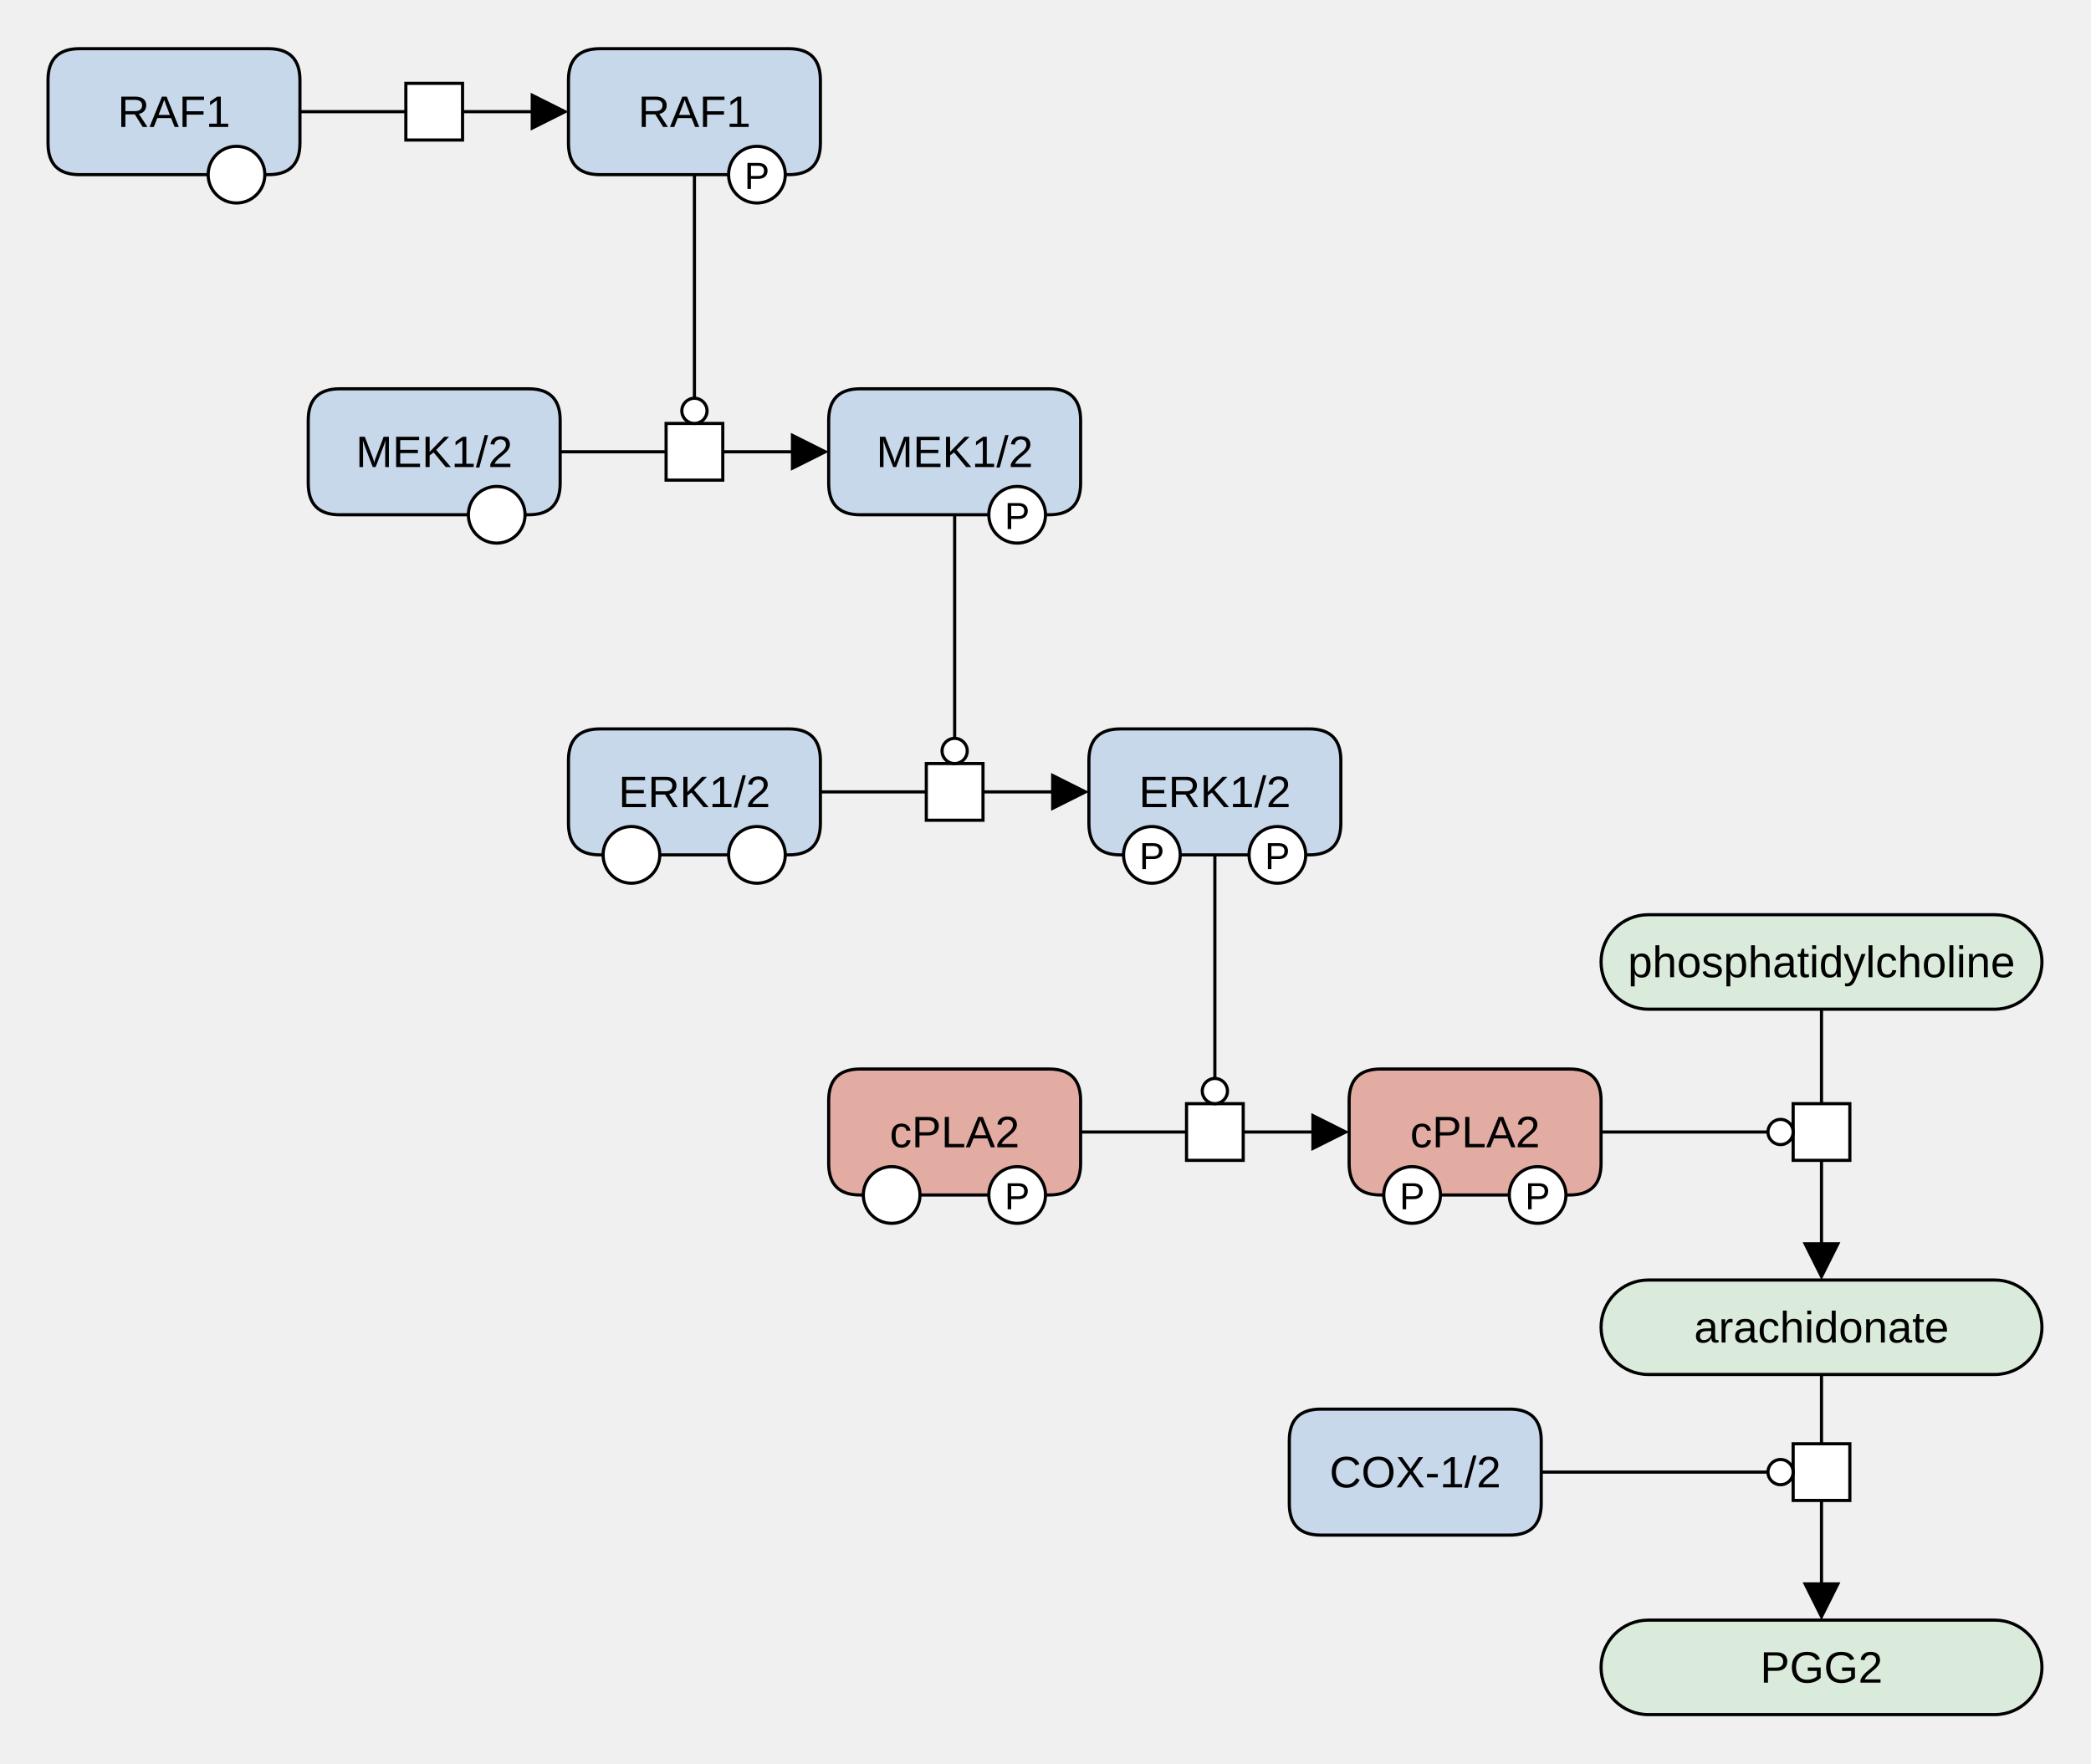
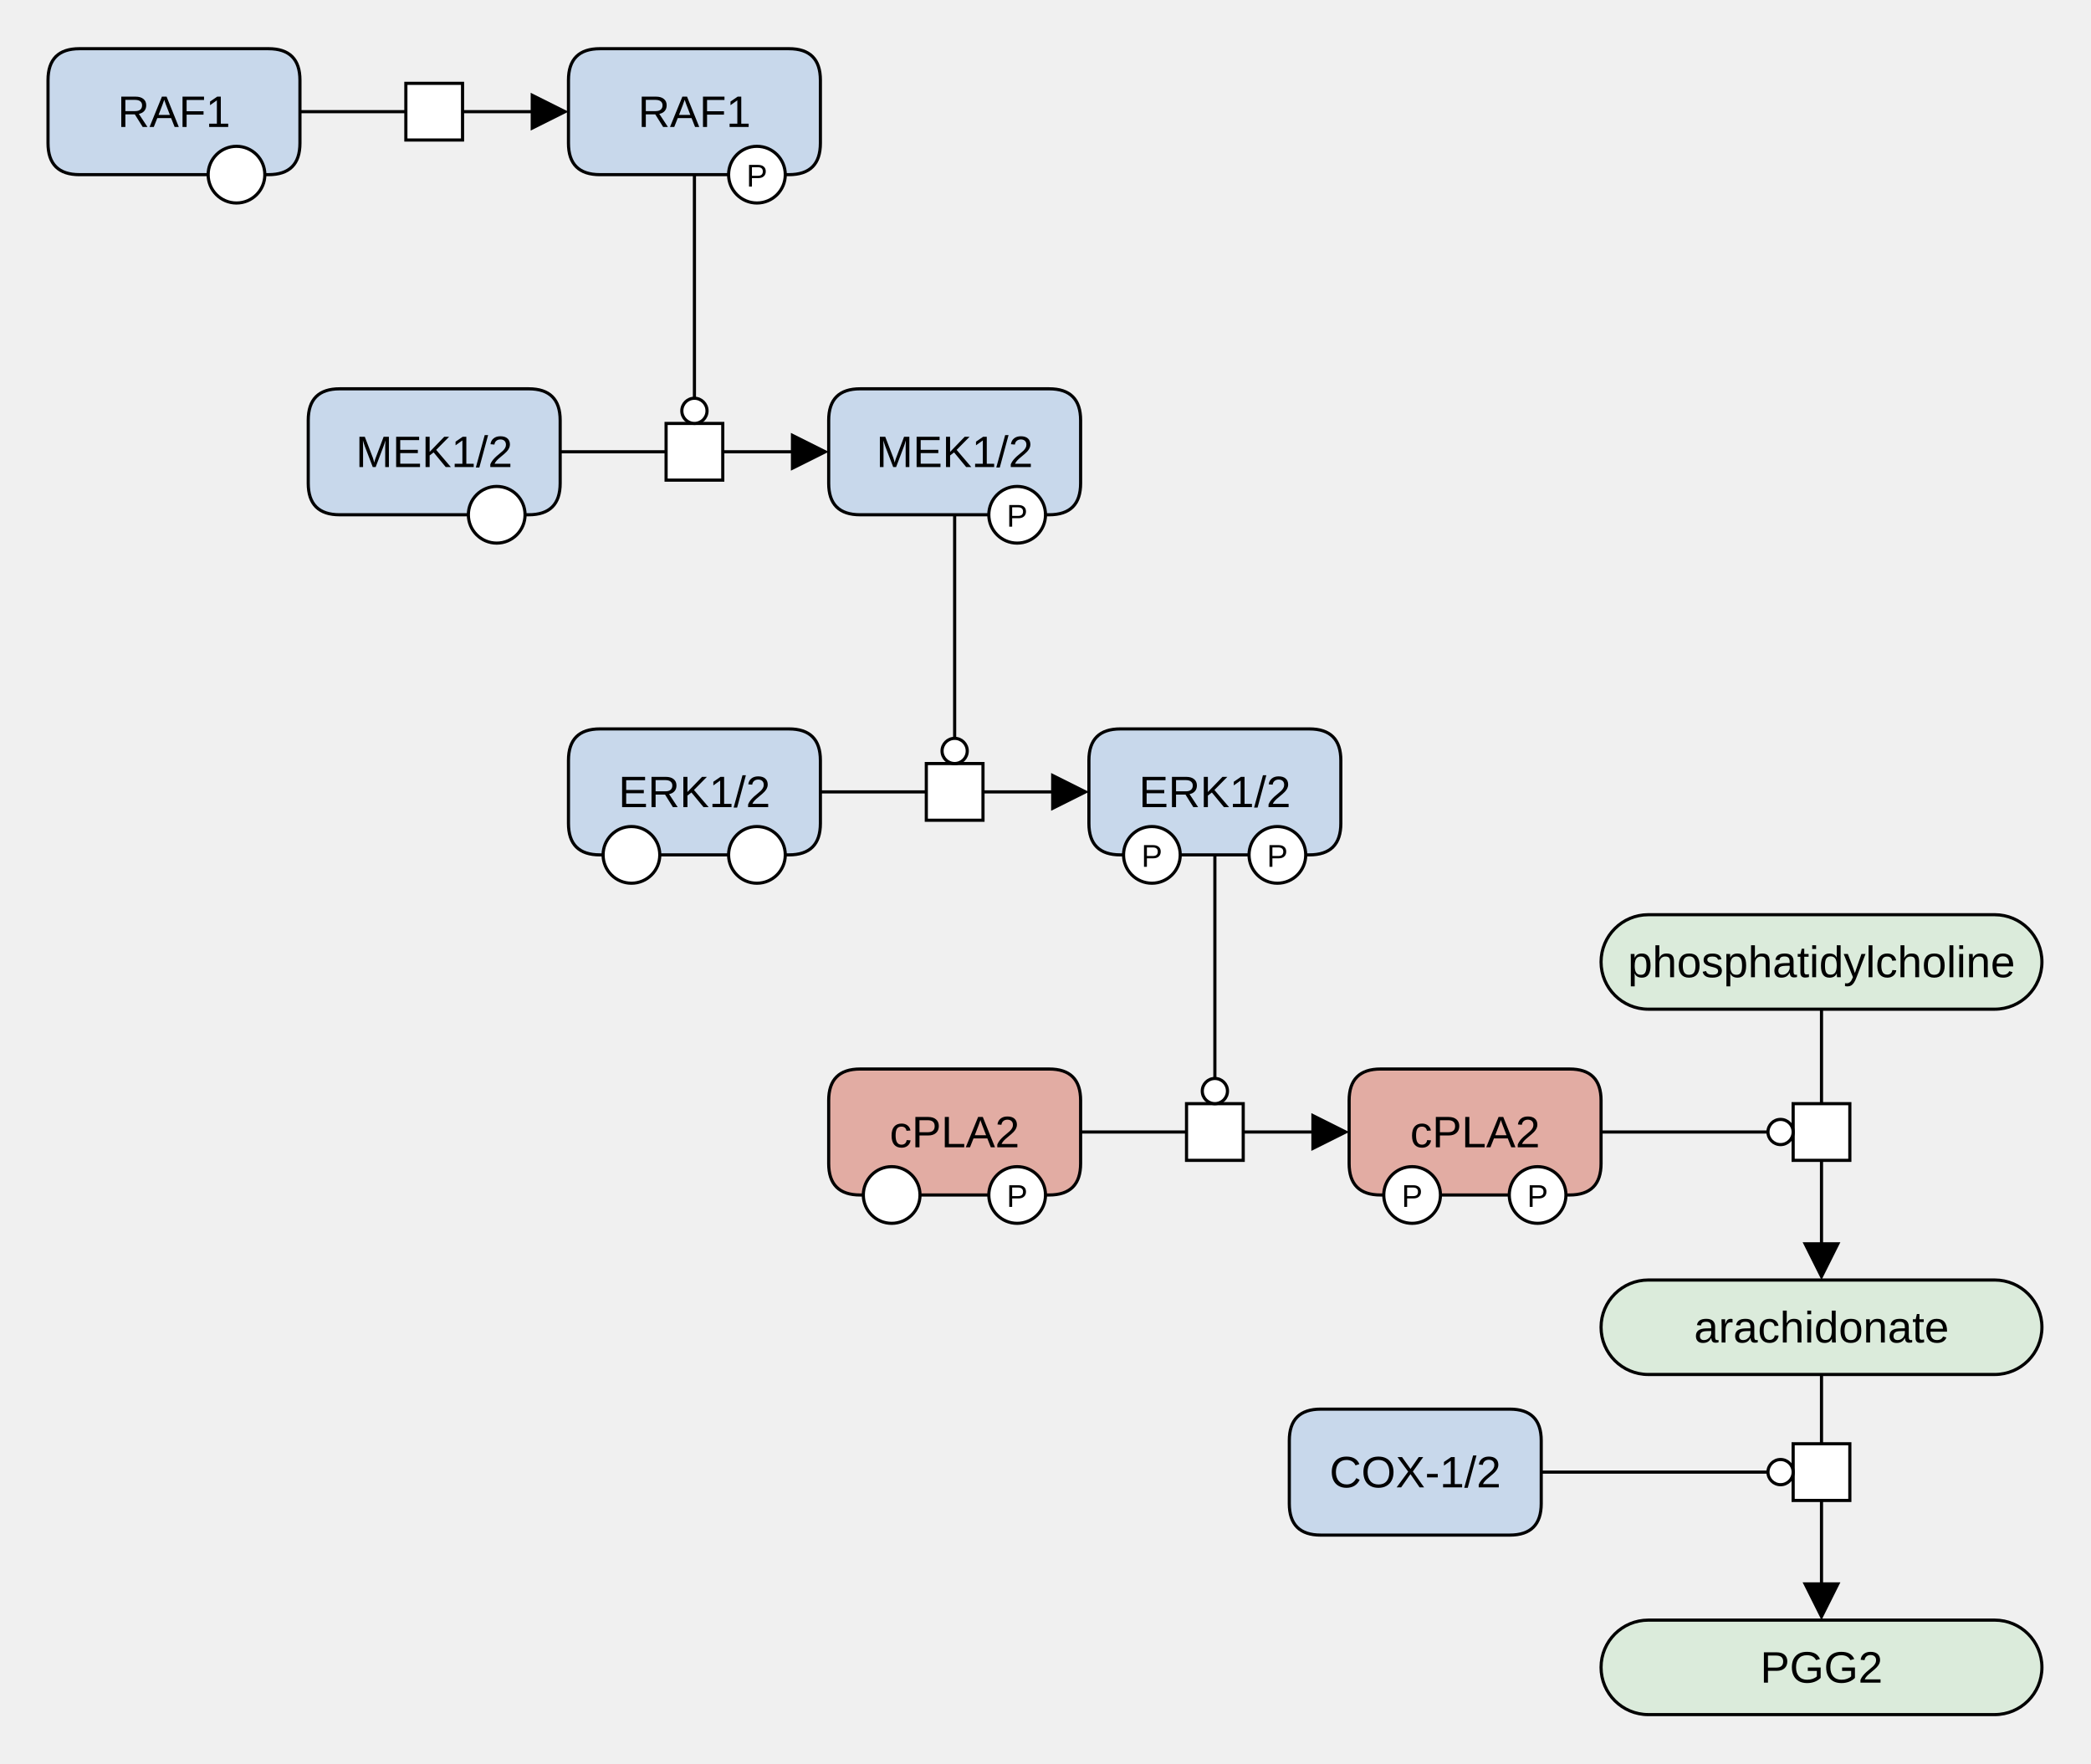
<svg xmlns="http://www.w3.org/2000/svg" xmlns:xlink="http://www.w3.org/1999/xlink" width="664" height="560" viewBox="0 0 664 560" stroke-linecap="butt" stroke-miterlimit="10">
  <g transform="translate(-260,328)">
    <a xlink:href="https://www.ebi.ac.uk/chebi/searchId.do?chebiId=CHEBI:57643" target="_blank">
      <path d="M768.419 -22.538 C768.419 -30.823 775.134 -37.538 783.419 -37.538 L893.419 -37.538 C901.703 -37.538 908.419 -30.823 908.419 -22.538 L908.419 -22.538 C908.419 -14.254 901.703 -7.538 893.419 -7.538 L783.419 -7.538 C775.134 -7.538 768.419 -14.254 768.419 -22.538 Z" fill="#DBEBDB" stroke="none" />
      <path d="M768.419 -22.538 C768.419 -30.823 775.134 -37.538 783.419 -37.538 L893.419 -37.538 C901.703 -37.538 908.419 -30.823 908.419 -22.538 L908.419 -22.538 C908.419 -14.254 901.703 -7.538 893.419 -7.538 L783.419 -7.538 C775.134 -7.538 768.419 -14.254 768.419 -22.538 Z" fill="none" stroke="#000000" />
      <text x="838.419" y="-17.689" text-anchor="middle" font-family="Arial, Helvetica, sans-serif" font-size="14" fill="#000000" stroke="none" xml:space="preserve">phosphatidylcholine</text>
    </a>
    <path d="M829.419 22.462 L847.419 22.462 L847.419 40.462 L829.419 40.462 Z" fill="#FFFFFF" stroke="none" />
    <path d="M829.419 22.462 L847.419 22.462 L847.419 40.462 L829.419 40.462 Z" fill="none" stroke="#000000" />
    <a xlink:href="https://www.uniprot.org/uniprotkb/P47712" target="_blank">
      <path d="M688.419 21.462 Q688.419 11.462 698.419 11.462 L758.419 11.462 Q768.419 11.462 768.419 21.462 L768.419 41.462 Q768.419 51.462 758.419 51.462 L698.419 51.462 Q688.419 51.462 688.419 41.462 Z" fill="#E2ACA3" stroke="none" />
      <path d="M688.419 21.462 Q688.419 11.462 698.419 11.462 L758.419 11.462 Q768.419 11.462 768.419 21.462 L768.419 41.462 Q768.419 51.462 758.419 51.462 L698.419 51.462 Q688.419 51.462 688.419 41.462 Z" fill="none" stroke="#000000" />
      <text x="728.419" y="36.311" text-anchor="middle" font-family="Arial, Helvetica, sans-serif" font-size="14" fill="#000000" stroke="none" xml:space="preserve">cPLA2</text>
      <path d="M699.419 51.462 C699.419 46.491 703.448 42.462 708.419 42.462 L708.419 42.462 C713.389 42.462 717.419 46.491 717.419 51.462 L717.419 51.462 C717.419 56.432 713.389 60.462 708.419 60.462 L708.419 60.462 C703.448 60.462 699.419 56.432 699.419 51.462 Z" fill="#FFFFFF" stroke="none" />
      <path d="M699.419 51.462 C699.419 46.491 703.448 42.462 708.419 42.462 L708.419 42.462 C713.389 42.462 717.419 46.491 717.419 51.462 L717.419 51.462 C717.419 56.432 713.389 60.462 708.419 60.462 L708.419 60.462 C703.448 60.462 699.419 56.432 699.419 51.462 Z" fill="none" stroke="#000000" />
-       <text x="708.419" y="55.997" text-anchor="middle" font-family="'Dialog', Arial, Helvetica, sans-serif" font-size="12" fill="#000000" stroke="none" xml:space="preserve">P</text>
+       <text x="708.419" y="55.241" text-anchor="middle" font-family="'Dialog', Arial, Helvetica, sans-serif" font-size="10" fill="#000000" stroke="none" xml:space="preserve">P</text>
      <path d="M739.268 51.462 C739.268 46.491 743.297 42.462 748.268 42.462 L748.268 42.462 C753.239 42.462 757.268 46.491 757.268 51.462 L757.268 51.462 C757.268 56.432 753.239 60.462 748.268 60.462 L748.268 60.462 C743.297 60.462 739.268 56.432 739.268 51.462 Z" fill="#FFFFFF" stroke="none" />
      <path d="M739.268 51.462 C739.268 46.491 743.297 42.462 748.268 42.462 L748.268 42.462 C753.239 42.462 757.268 46.491 757.268 51.462 L757.268 51.462 C757.268 56.432 753.239 60.462 748.268 60.462 L748.268 60.462 C743.297 60.462 739.268 56.432 739.268 51.462 Z" fill="none" stroke="#000000" />
-       <text x="748.268" y="55.997" text-anchor="middle" font-family="'Dialog', Arial, Helvetica, sans-serif" font-size="12" fill="#000000" stroke="none" xml:space="preserve">P</text>
+       <text x="748.268" y="55.241" text-anchor="middle" font-family="'Dialog', Arial, Helvetica, sans-serif" font-size="10" fill="#000000" stroke="none" xml:space="preserve">P</text>
    </a>
    <a xlink:href="https://www.ebi.ac.uk/chebi/searchId.do?chebiId=CHEBI:32395" target="_blank">
      <path d="M768.419 93.462 C768.419 85.177 775.134 78.462 783.419 78.462 L893.419 78.462 C901.703 78.462 908.419 85.177 908.419 93.462 L908.419 93.462 C908.419 101.746 901.703 108.462 893.419 108.462 L783.419 108.462 C775.134 108.462 768.419 101.746 768.419 93.462 Z" fill="#DBEBDB" stroke="none" />
      <path d="M768.419 93.462 C768.419 85.177 775.134 78.462 783.419 78.462 L893.419 78.462 C901.703 78.462 908.419 85.177 908.419 93.462 L908.419 93.462 C908.419 101.746 901.703 108.462 893.419 108.462 L783.419 108.462 C775.134 108.462 768.419 101.746 768.419 93.462 Z" fill="none" stroke="#000000" />
      <text x="838.419" y="98.311" text-anchor="middle" font-family="Arial, Helvetica, sans-serif" font-size="14" fill="#000000" stroke="none" xml:space="preserve">arachidonate</text>
    </a>
    <a xlink:href="https://www.ebi.ac.uk/chebi/searchId.do?chebiId=CHEBI:82629" target="_blank">
      <path d="M768.419 201.462 C768.419 193.177 775.134 186.462 783.419 186.462 L893.419 186.462 C901.703 186.462 908.419 193.177 908.419 201.462 L908.419 201.462 C908.419 209.746 901.703 216.462 893.419 216.462 L783.419 216.462 C775.134 216.462 768.419 209.746 768.419 201.462 Z" fill="#DBEBDB" stroke="none" />
      <path d="M768.419 201.462 C768.419 193.177 775.134 186.462 783.419 186.462 L893.419 186.462 C901.703 186.462 908.419 193.177 908.419 201.462 L908.419 201.462 C908.419 209.746 901.703 216.462 893.419 216.462 L783.419 216.462 C775.134 216.462 768.419 209.746 768.419 201.462 Z" fill="none" stroke="#000000" />
      <text x="838.419" y="206.311" text-anchor="middle" font-family="Arial, Helvetica, sans-serif" font-size="14" fill="#000000" stroke="none" xml:space="preserve">PGG2</text>
    </a>
    <path d="M829.419 130.462 L847.419 130.462 L847.419 148.462 L829.419 148.462 Z" fill="#FFFFFF" stroke="none" />
    <path d="M829.419 130.462 L847.419 130.462 L847.419 148.462 L829.419 148.462 Z" fill="none" stroke="#000000" />
    <path d="M669.419 129.462 Q669.419 119.462 679.419 119.462 L739.419 119.462 Q749.419 119.462 749.419 129.462 L749.419 149.462 Q749.419 159.462 739.419 159.462 L679.419 159.462 Q669.419 159.462 669.419 149.462 Z" fill="#C8D8EB" stroke="none" />
    <path d="M669.419 129.462 Q669.419 119.462 679.419 119.462 L739.419 119.462 Q749.419 119.462 749.419 129.462 L749.419 149.462 Q749.419 159.462 739.419 159.462 L679.419 159.462 Q669.419 159.462 669.419 149.462 Z" fill="none" stroke="#000000" />
    <text x="709.419" y="144.311" text-anchor="middle" font-family="Arial, Helvetica, sans-serif" font-size="14" fill="#000000" stroke="none" xml:space="preserve">COX-1/2</text>
    <a xlink:href="https://www.uniprot.org/uniprotkb/P47712" target="_blank">
      <path d="M523.151 21.462 Q523.151 11.462 533.151 11.462 L593.151 11.462 Q603.151 11.462 603.151 21.462 L603.151 41.462 Q603.151 51.462 593.151 51.462 L533.151 51.462 Q523.151 51.462 523.151 41.462 Z" fill="#E2ACA3" stroke="none" />
      <path d="M523.151 21.462 Q523.151 11.462 533.151 11.462 L593.151 11.462 Q603.151 11.462 603.151 21.462 L603.151 41.462 Q603.151 51.462 593.151 51.462 L533.151 51.462 Q523.151 51.462 523.151 41.462 Z" fill="none" stroke="#000000" />
      <text x="563.151" y="36.311" text-anchor="middle" font-family="Arial, Helvetica, sans-serif" font-size="14" fill="#000000" stroke="none" xml:space="preserve">cPLA2</text>
      <path d="M534.151 51.462 C534.151 46.491 538.18 42.462 543.151 42.462 L543.151 42.462 C548.121 42.462 552.151 46.491 552.151 51.462 L552.151 51.462 C552.151 56.432 548.121 60.462 543.151 60.462 L543.151 60.462 C538.18 60.462 534.151 56.432 534.151 51.462 Z" fill="#FFFFFF" stroke="none" />
      <path d="M534.151 51.462 C534.151 46.491 538.18 42.462 543.151 42.462 L543.151 42.462 C548.121 42.462 552.151 46.491 552.151 51.462 L552.151 51.462 C552.151 56.432 548.121 60.462 543.151 60.462 L543.151 60.462 C538.18 60.462 534.151 56.432 534.151 51.462 Z" fill="none" stroke="#000000" />
      <path d="M574 51.462 C574 46.491 578.029 42.462 583 42.462 L583 42.462 C587.971 42.462 592 46.491 592 51.462 L592 51.462 C592 56.432 587.971 60.462 583 60.462 L583 60.462 C578.029 60.462 574 56.432 574 51.462 Z" fill="#FFFFFF" stroke="none" />
      <path d="M574 51.462 C574 46.491 578.029 42.462 583 42.462 L583 42.462 C587.971 42.462 592 46.491 592 51.462 L592 51.462 C592 56.432 587.971 60.462 583 60.462 L583 60.462 C578.029 60.462 574 56.432 574 51.462 Z" fill="none" stroke="#000000" />
-       <text x="583" y="55.997" text-anchor="middle" font-family="'Dialog', Arial, Helvetica, sans-serif" font-size="12" fill="#000000" stroke="none" xml:space="preserve">P</text>
+       <text x="583" y="55.241" text-anchor="middle" font-family="'Dialog', Arial, Helvetica, sans-serif" font-size="10" fill="#000000" stroke="none" xml:space="preserve">P</text>
    </a>
    <path d="M440.517 -86.538 Q440.517 -96.538 450.517 -96.538 L510.517 -96.538 Q520.517 -96.538 520.517 -86.538 L520.517 -66.538 Q520.517 -56.538 510.517 -56.538 L450.517 -56.538 Q440.517 -56.538 440.517 -66.538 Z" fill="#C8D8EB" stroke="none" />
    <path d="M440.517 -86.538 Q440.517 -96.538 450.517 -96.538 L510.517 -96.538 Q520.517 -96.538 520.517 -86.538 L520.517 -66.538 Q520.517 -56.538 510.517 -56.538 L450.517 -56.538 Q440.517 -56.538 440.517 -66.538 Z" fill="none" stroke="#000000" />
    <text x="480.517" y="-71.689" text-anchor="middle" font-family="Arial, Helvetica, sans-serif" font-size="14" fill="#000000" stroke="none" xml:space="preserve">ERK1/2</text>
    <path d="M451.517 -56.538 C451.517 -61.509 455.546 -65.538 460.517 -65.538 L460.517 -65.538 C465.487 -65.538 469.517 -61.509 469.517 -56.538 L469.517 -56.538 C469.517 -51.568 465.487 -47.538 460.517 -47.538 L460.517 -47.538 C455.546 -47.538 451.517 -51.568 451.517 -56.538 Z" fill="#FFFFFF" stroke="none" />
    <path d="M451.517 -56.538 C451.517 -61.509 455.546 -65.538 460.517 -65.538 L460.517 -65.538 C465.487 -65.538 469.517 -61.509 469.517 -56.538 L469.517 -56.538 C469.517 -51.568 465.487 -47.538 460.517 -47.538 L460.517 -47.538 C455.546 -47.538 451.517 -51.568 451.517 -56.538 Z" fill="none" stroke="#000000" />
    <path d="M491.366 -56.538 C491.366 -61.509 495.395 -65.538 500.366 -65.538 L500.366 -65.538 C505.337 -65.538 509.366 -61.509 509.366 -56.538 L509.366 -56.538 C509.366 -51.568 505.337 -47.538 500.366 -47.538 L500.366 -47.538 C495.395 -47.538 491.366 -51.568 491.366 -56.538 Z" fill="#FFFFFF" stroke="none" />
    <path d="M491.366 -56.538 C491.366 -61.509 495.395 -65.538 500.366 -65.538 L500.366 -65.538 C505.337 -65.538 509.366 -61.509 509.366 -56.538 L509.366 -56.538 C509.366 -51.568 505.337 -47.538 500.366 -47.538 L500.366 -47.538 C495.395 -47.538 491.366 -51.568 491.366 -56.538 Z" fill="none" stroke="#000000" />
    <path d="M523.151 -194.538 Q523.151 -204.538 533.151 -204.538 L593.151 -204.538 Q603.151 -204.538 603.151 -194.538 L603.151 -174.538 Q603.151 -164.538 593.151 -164.538 L533.151 -164.538 Q523.151 -164.538 523.151 -174.538 Z" fill="#C8D8EB" stroke="none" />
    <path d="M523.151 -194.538 Q523.151 -204.538 533.151 -204.538 L593.151 -204.538 Q603.151 -204.538 603.151 -194.538 L603.151 -174.538 Q603.151 -164.538 593.151 -164.538 L533.151 -164.538 Q523.151 -164.538 523.151 -174.538 Z" fill="none" stroke="#000000" />
    <text x="563.151" y="-179.689" text-anchor="middle" font-family="Arial, Helvetica, sans-serif" font-size="14" fill="#000000" stroke="none" xml:space="preserve">MEK1/2</text>
    <path d="M574 -164.538 C574 -169.509 578.029 -173.538 583 -173.538 L583 -173.538 C587.971 -173.538 592 -169.509 592 -164.538 L592 -164.538 C592 -159.568 587.971 -155.538 583 -155.538 L583 -155.538 C578.029 -155.538 574 -159.568 574 -164.538 Z" fill="#FFFFFF" stroke="none" />
    <path d="M574 -164.538 C574 -169.509 578.029 -173.538 583 -173.538 L583 -173.538 C587.971 -173.538 592 -169.509 592 -164.538 L592 -164.538 C592 -159.568 587.971 -155.538 583 -155.538 L583 -155.538 C578.029 -155.538 574 -159.568 574 -164.538 Z" fill="none" stroke="#000000" />
-     <text x="583" y="-160.003" text-anchor="middle" font-family="'Dialog', Arial, Helvetica, sans-serif" font-size="12" fill="#000000" stroke="none" xml:space="preserve">P</text>
+     <text x="583" y="-160.759" text-anchor="middle" font-family="'Dialog', Arial, Helvetica, sans-serif" font-size="10" fill="#000000" stroke="none" xml:space="preserve">P</text>
    <path d="M357.882 -194.538 Q357.882 -204.538 367.882 -204.538 L427.882 -204.538 Q437.882 -204.538 437.882 -194.538 L437.882 -174.538 Q437.882 -164.538 427.882 -164.538 L367.882 -164.538 Q357.882 -164.538 357.882 -174.538 Z" fill="#C8D8EB" stroke="none" />
    <path d="M357.882 -194.538 Q357.882 -204.538 367.882 -204.538 L427.882 -204.538 Q437.882 -204.538 437.882 -194.538 L437.882 -174.538 Q437.882 -164.538 427.882 -164.538 L367.882 -164.538 Q357.882 -164.538 357.882 -174.538 Z" fill="none" stroke="#000000" />
    <text x="397.882" y="-179.689" text-anchor="middle" font-family="Arial, Helvetica, sans-serif" font-size="14" fill="#000000" stroke="none" xml:space="preserve">MEK1/2</text>
    <path d="M408.732 -164.538 C408.732 -169.509 412.761 -173.538 417.732 -173.538 L417.732 -173.538 C422.703 -173.538 426.732 -169.509 426.732 -164.538 L426.732 -164.538 C426.732 -159.568 422.703 -155.538 417.732 -155.538 L417.732 -155.538 C412.761 -155.538 408.732 -159.568 408.732 -164.538 Z" fill="#FFFFFF" stroke="none" />
    <path d="M408.732 -164.538 C408.732 -169.509 412.761 -173.538 417.732 -173.538 L417.732 -173.538 C422.703 -173.538 426.732 -169.509 426.732 -164.538 L426.732 -164.538 C426.732 -159.568 422.703 -155.538 417.732 -155.538 L417.732 -155.538 C412.761 -155.538 408.732 -159.568 408.732 -164.538 Z" fill="none" stroke="#000000" />
    <path d="M636.785 22.462 L654.785 22.462 L654.785 40.462 L636.785 40.462 Z" fill="#FFFFFF" stroke="none" />
    <path d="M636.785 22.462 L654.785 22.462 L654.785 40.462 L636.785 40.462 Z" fill="none" stroke="#000000" />
    <path d="M605.785 -86.538 Q605.785 -96.538 615.785 -96.538 L675.785 -96.538 Q685.785 -96.538 685.785 -86.538 L685.785 -66.538 Q685.785 -56.538 675.785 -56.538 L615.785 -56.538 Q605.785 -56.538 605.785 -66.538 Z" fill="#C8D8EB" stroke="none" />
    <path d="M605.785 -86.538 Q605.785 -96.538 615.785 -96.538 L675.785 -96.538 Q685.785 -96.538 685.785 -86.538 L685.785 -66.538 Q685.785 -56.538 675.785 -56.538 L615.785 -56.538 Q605.785 -56.538 605.785 -66.538 Z" fill="none" stroke="#000000" />
    <text x="645.785" y="-71.689" text-anchor="middle" font-family="Arial, Helvetica, sans-serif" font-size="14" fill="#000000" stroke="none" xml:space="preserve">ERK1/2</text>
    <path d="M616.785 -56.538 C616.785 -61.509 620.814 -65.538 625.785 -65.538 L625.785 -65.538 C630.755 -65.538 634.785 -61.509 634.785 -56.538 L634.785 -56.538 C634.785 -51.568 630.755 -47.538 625.785 -47.538 L625.785 -47.538 C620.814 -47.538 616.785 -51.568 616.785 -56.538 Z" fill="#FFFFFF" stroke="none" />
    <path d="M616.785 -56.538 C616.785 -61.509 620.814 -65.538 625.785 -65.538 L625.785 -65.538 C630.755 -65.538 634.785 -61.509 634.785 -56.538 L634.785 -56.538 C634.785 -51.568 630.755 -47.538 625.785 -47.538 L625.785 -47.538 C620.814 -47.538 616.785 -51.568 616.785 -56.538 Z" fill="none" stroke="#000000" />
-     <text x="625.785" y="-52.003" text-anchor="middle" font-family="'Dialog', Arial, Helvetica, sans-serif" font-size="12" fill="#000000" stroke="none" xml:space="preserve">P</text>
+     <text x="625.785" y="-52.759" text-anchor="middle" font-family="'Dialog', Arial, Helvetica, sans-serif" font-size="10" fill="#000000" stroke="none" xml:space="preserve">P</text>
    <path d="M656.634 -56.538 C656.634 -61.509 660.663 -65.538 665.634 -65.538 L665.634 -65.538 C670.605 -65.538 674.634 -61.509 674.634 -56.538 L674.634 -56.538 C674.634 -51.568 670.605 -47.538 665.634 -47.538 L665.634 -47.538 C660.663 -47.538 656.634 -51.568 656.634 -56.538 Z" fill="#FFFFFF" stroke="none" />
    <path d="M656.634 -56.538 C656.634 -61.509 660.663 -65.538 665.634 -65.538 L665.634 -65.538 C670.605 -65.538 674.634 -61.509 674.634 -56.538 L674.634 -56.538 C674.634 -51.568 670.605 -47.538 665.634 -47.538 L665.634 -47.538 C660.663 -47.538 656.634 -51.568 656.634 -56.538 Z" fill="none" stroke="#000000" />
-     <text x="665.634" y="-52.003" text-anchor="middle" font-family="'Dialog', Arial, Helvetica, sans-serif" font-size="12" fill="#000000" stroke="none" xml:space="preserve">P</text>
+     <text x="665.634" y="-52.759" text-anchor="middle" font-family="'Dialog', Arial, Helvetica, sans-serif" font-size="10" fill="#000000" stroke="none" xml:space="preserve">P</text>
    <path d="M554.151 -85.538 L572.151 -85.538 L572.151 -67.538 L554.151 -67.538 Z" fill="#FFFFFF" stroke="none" />
    <path d="M554.151 -85.538 L572.151 -85.538 L572.151 -67.538 L554.151 -67.538 Z" fill="none" stroke="#000000" />
    <path d="M471.517 -193.538 L489.517 -193.538 L489.517 -175.538 L471.517 -175.538 Z" fill="#FFFFFF" stroke="none" />
    <path d="M471.517 -193.538 L489.517 -193.538 L489.517 -175.538 L471.517 -175.538 Z" fill="none" stroke="#000000" />
    <a xlink:href="https://www.uniprot.org/uniprotkb/P04049" target="_blank">
      <path d="M440.517 -302.538 Q440.517 -312.538 450.517 -312.538 L510.517 -312.538 Q520.517 -312.538 520.517 -302.538 L520.517 -282.538 Q520.517 -272.538 510.517 -272.538 L450.517 -272.538 Q440.517 -272.538 440.517 -282.538 Z" fill="#C8D8EB" stroke="none" />
      <path d="M440.517 -302.538 Q440.517 -312.538 450.517 -312.538 L510.517 -312.538 Q520.517 -312.538 520.517 -302.538 L520.517 -282.538 Q520.517 -272.538 510.517 -272.538 L450.517 -272.538 Q440.517 -272.538 440.517 -282.538 Z" fill="none" stroke="#000000" />
      <text x="480.517" y="-287.689" text-anchor="middle" font-family="Arial, Helvetica, sans-serif" font-size="14" fill="#000000" stroke="none" xml:space="preserve">RAF1</text>
      <path d="M491.366 -272.538 C491.366 -277.509 495.395 -281.538 500.366 -281.538 L500.366 -281.538 C505.337 -281.538 509.366 -277.509 509.366 -272.538 L509.366 -272.538 C509.366 -267.568 505.337 -263.538 500.366 -263.538 L500.366 -263.538 C495.395 -263.538 491.366 -267.568 491.366 -272.538 Z" fill="#FFFFFF" stroke="none" />
      <path d="M491.366 -272.538 C491.366 -277.509 495.395 -281.538 500.366 -281.538 L500.366 -281.538 C505.337 -281.538 509.366 -277.509 509.366 -272.538 L509.366 -272.538 C509.366 -267.568 505.337 -263.538 500.366 -263.538 L500.366 -263.538 C495.395 -263.538 491.366 -267.568 491.366 -272.538 Z" fill="none" stroke="#000000" />
-       <text x="500.366" y="-268.003" text-anchor="middle" font-family="'Dialog', Arial, Helvetica, sans-serif" font-size="12" fill="#000000" stroke="none" xml:space="preserve">P</text>
+       <text x="500.366" y="-268.759" text-anchor="middle" font-family="'Dialog', Arial, Helvetica, sans-serif" font-size="10" fill="#000000" stroke="none" xml:space="preserve">P</text>
    </a>
    <a xlink:href="https://www.uniprot.org/uniprotkb/P04049" target="_blank">
      <path d="M275.248 -302.538 Q275.248 -312.538 285.248 -312.538 L345.248 -312.538 Q355.248 -312.538 355.248 -302.538 L355.248 -282.538 Q355.248 -272.538 345.248 -272.538 L285.248 -272.538 Q275.248 -272.538 275.248 -282.538 Z" fill="#C8D8EB" stroke="none" />
      <path d="M275.248 -302.538 Q275.248 -312.538 285.248 -312.538 L345.248 -312.538 Q355.248 -312.538 355.248 -302.538 L355.248 -282.538 Q355.248 -272.538 345.248 -272.538 L285.248 -272.538 Q275.248 -272.538 275.248 -282.538 Z" fill="none" stroke="#000000" />
      <text x="315.248" y="-287.689" text-anchor="middle" font-family="Arial, Helvetica, sans-serif" font-size="14" fill="#000000" stroke="none" xml:space="preserve">RAF1</text>
      <path d="M326.098 -272.538 C326.098 -277.509 330.127 -281.538 335.098 -281.538 L335.098 -281.538 C340.068 -281.538 344.098 -277.509 344.098 -272.538 L344.098 -272.538 C344.098 -267.568 340.068 -263.538 335.098 -263.538 L335.098 -263.538 C330.127 -263.538 326.098 -267.568 326.098 -272.538 Z" fill="#FFFFFF" stroke="none" />
      <path d="M326.098 -272.538 C326.098 -277.509 330.127 -281.538 335.098 -281.538 L335.098 -281.538 C340.068 -281.538 344.098 -277.509 344.098 -272.538 L344.098 -272.538 C344.098 -267.568 340.068 -263.538 335.098 -263.538 L335.098 -263.538 C330.127 -263.538 326.098 -267.568 326.098 -272.538 Z" fill="none" stroke="#000000" />
    </a>
    <path d="M388.882 -301.538 L406.882 -301.538 L406.882 -283.538 L388.882 -283.538 Z" fill="#FFFFFF" stroke="none" />
    <path d="M388.882 -301.538 L406.882 -301.538 L406.882 -283.538 L388.882 -283.538 Z" fill="none" stroke="#000000" />
    <path d="M838.419 40.462 L838.419 67.462" fill="none" stroke="#000000" />
    <path d="M838.419 78.462 L832.419 66.462 L844.419 66.462 Z" fill="#000000" stroke="none" />
    <path d="M838.419 -7.538 L838.419 22.462" fill="none" stroke="#000000" />
    <path d="M838.419 108.462 L838.419 130.462" fill="none" stroke="#000000" />
    <path d="M838.419 148.462 L838.419 175.462" fill="none" stroke="#000000" />
    <path d="M838.419 186.462 L832.419 174.462 L844.419 174.462 Z" fill="#000000" stroke="none" />
    <path d="M749.419 139.462 L821.419 139.462" fill="none" stroke="#000000" />
    <circle cx="825.419" cy="139.462" r="4" fill="white" stroke="#000000" />
    <path d="M654.785 31.462 L677.419 31.462" fill="none" stroke="#000000" />
    <path d="M688.419 31.462 L676.419 37.462 L676.419 25.462 Z" fill="#000000" stroke="none" />
    <path d="M603.151 31.462 L636.785 31.462" fill="none" stroke="#000000" />
    <path d="M768.419 31.462 L821.419 31.462" fill="none" stroke="#000000" />
    <circle cx="825.419" cy="31.462" r="4" fill="white" stroke="#000000" />
    <path d="M645.785 -56.538 L645.785 14.462" fill="none" stroke="#000000" />
    <circle cx="645.785" cy="18.462" r="4" fill="white" stroke="#000000" />
    <path d="M572.151 -76.538 L594.785 -76.538" fill="none" stroke="#000000" />
    <path d="M605.785 -76.538 L593.785 -70.538 L593.785 -82.538 Z" fill="#000000" stroke="none" />
    <path d="M520.517 -76.538 L554.151 -76.538" fill="none" stroke="#000000" />
    <path d="M437.882 -184.538 L471.517 -184.538" fill="none" stroke="#000000" />
    <path d="M489.517 -184.538 L512.151 -184.538" fill="none" stroke="#000000" />
    <path d="M523.151 -184.538 L511.151 -178.538 L511.151 -190.538 Z" fill="#000000" stroke="none" />
    <path d="M563.151 -164.538 L563.151 -93.538" fill="none" stroke="#000000" />
    <circle cx="563.151" cy="-89.538" r="4" fill="white" stroke="#000000" />
    <path d="M355.248 -292.538 L388.882 -292.538" fill="none" stroke="#000000" />
    <path d="M406.882 -292.538 L429.517 -292.538" fill="none" stroke="#000000" />
    <path d="M440.517 -292.538 L428.517 -286.538 L428.517 -298.538 Z" fill="#000000" stroke="none" />
    <path d="M480.517 -272.538 L480.517 -201.538" fill="none" stroke="#000000" />
    <circle cx="480.517" cy="-197.538" r="4" fill="white" stroke="#000000" />
  </g>
</svg>
